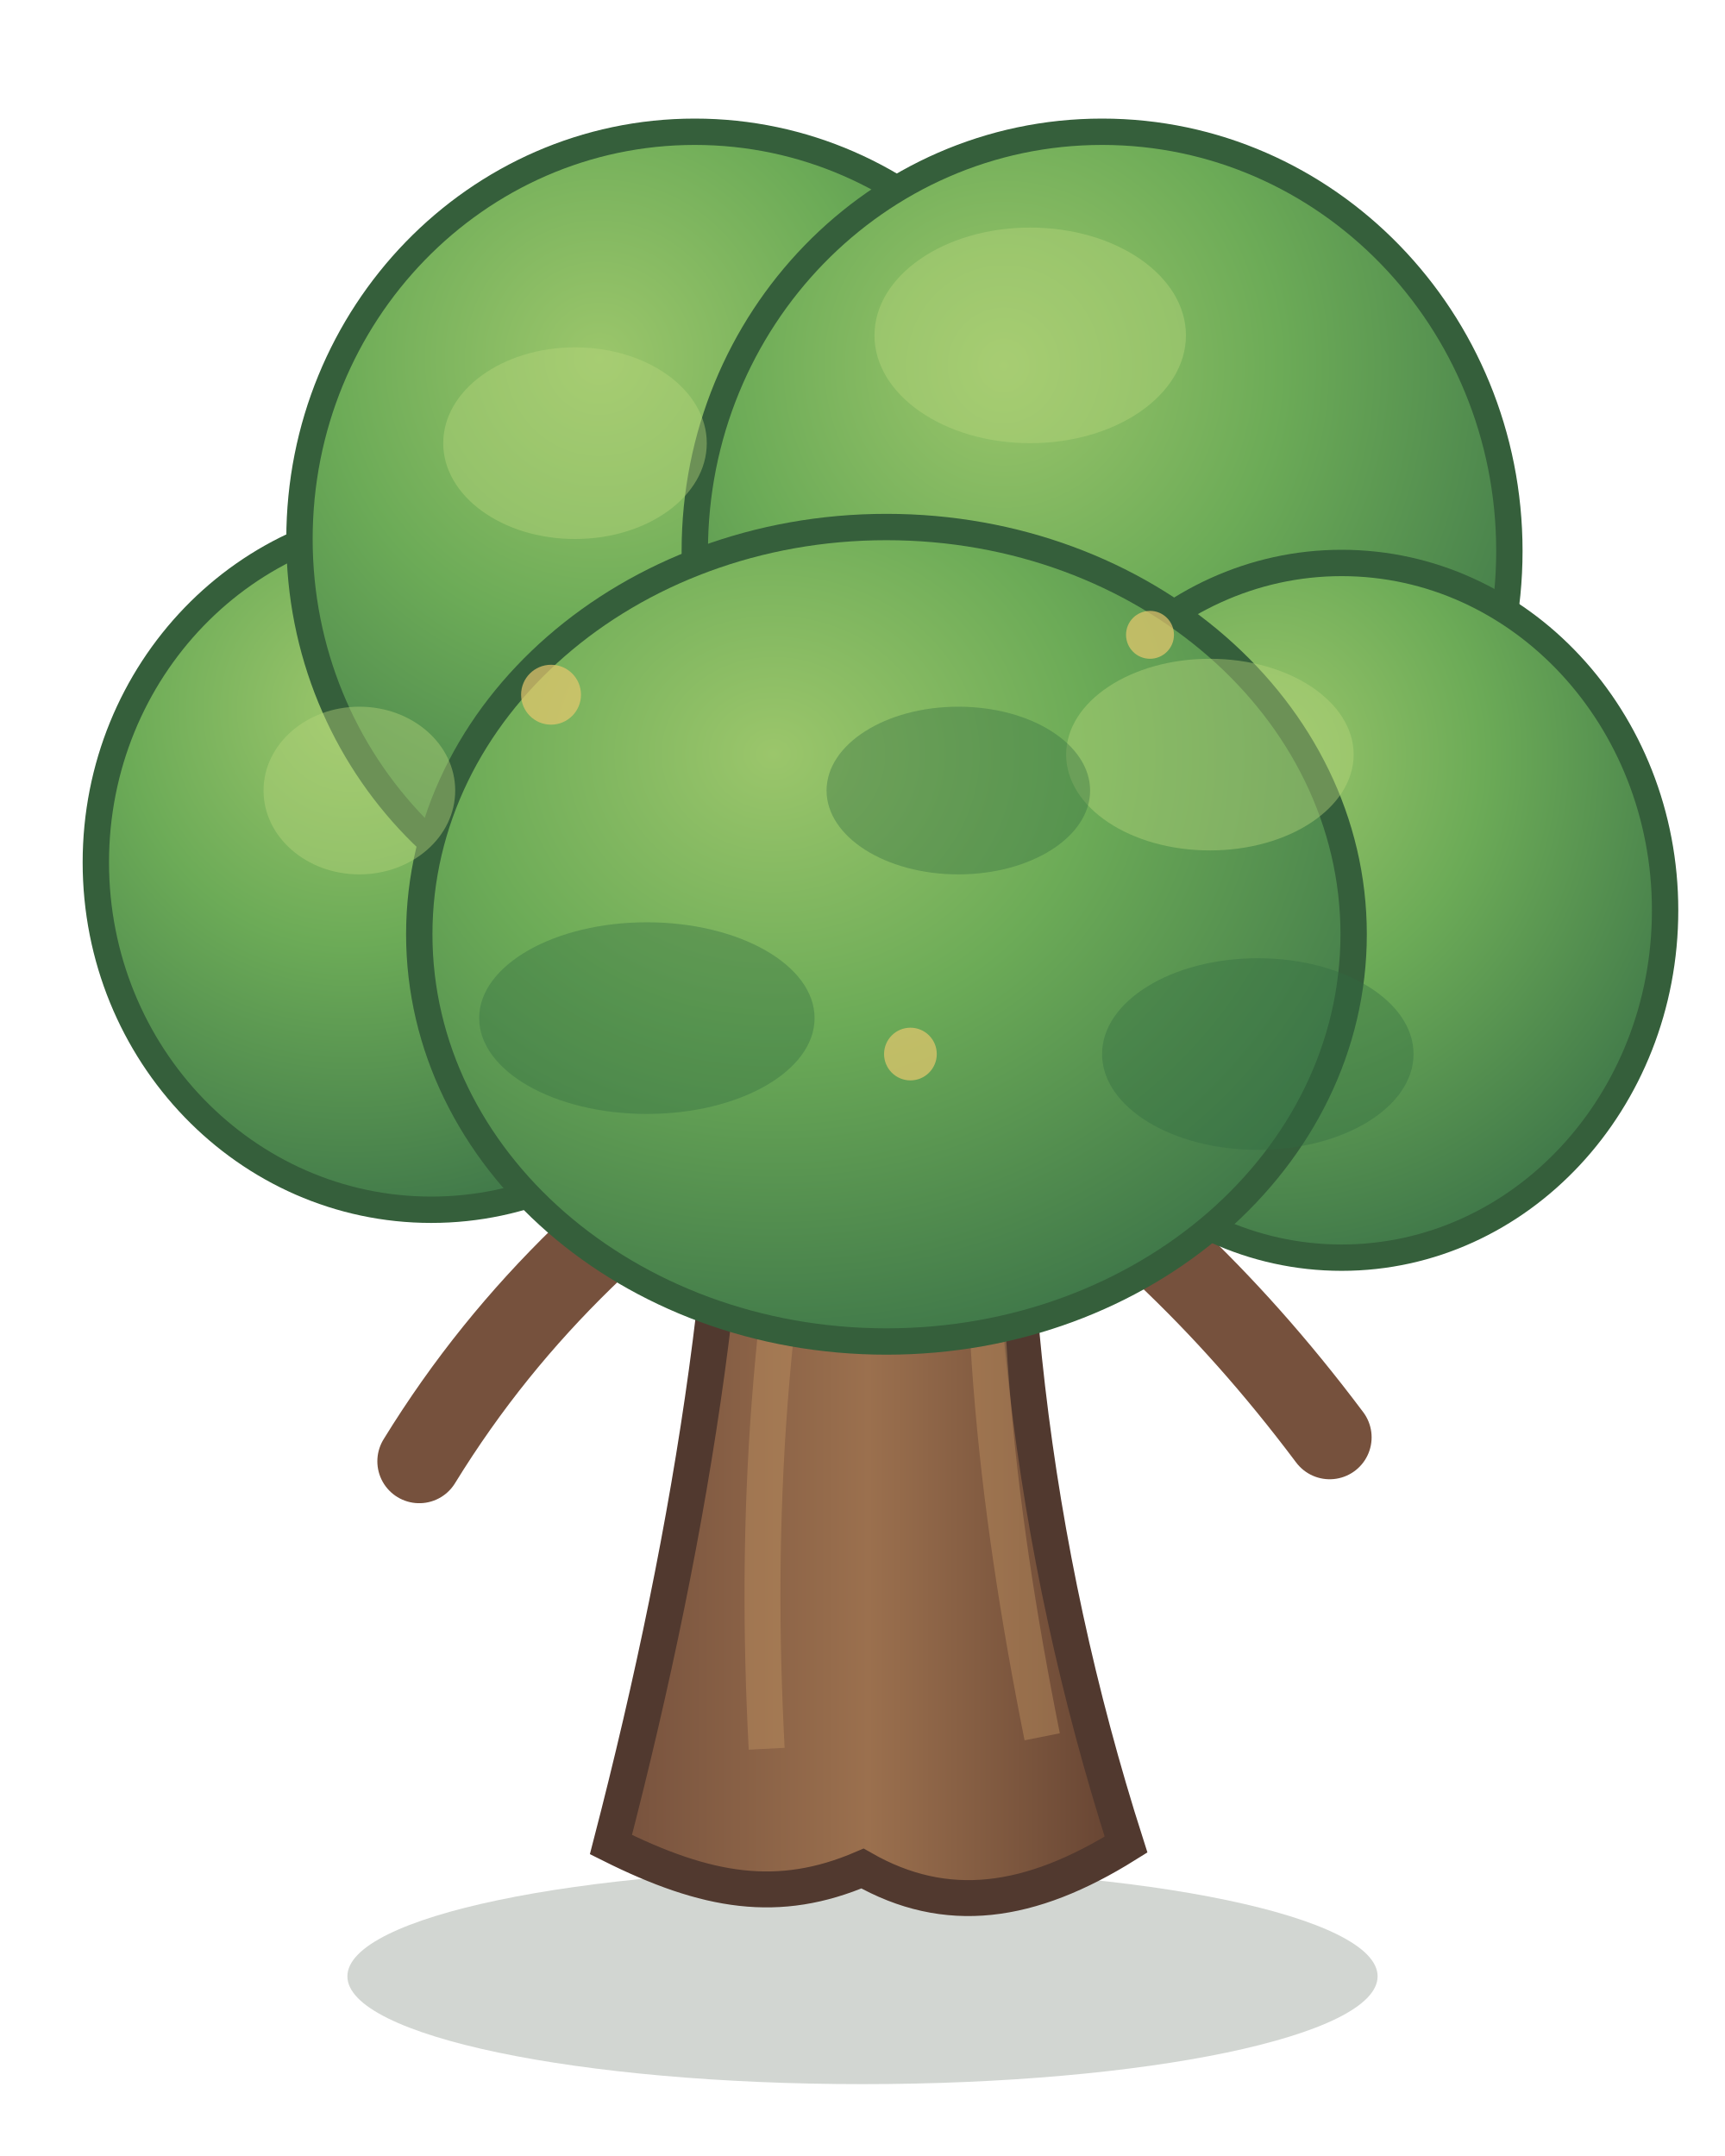
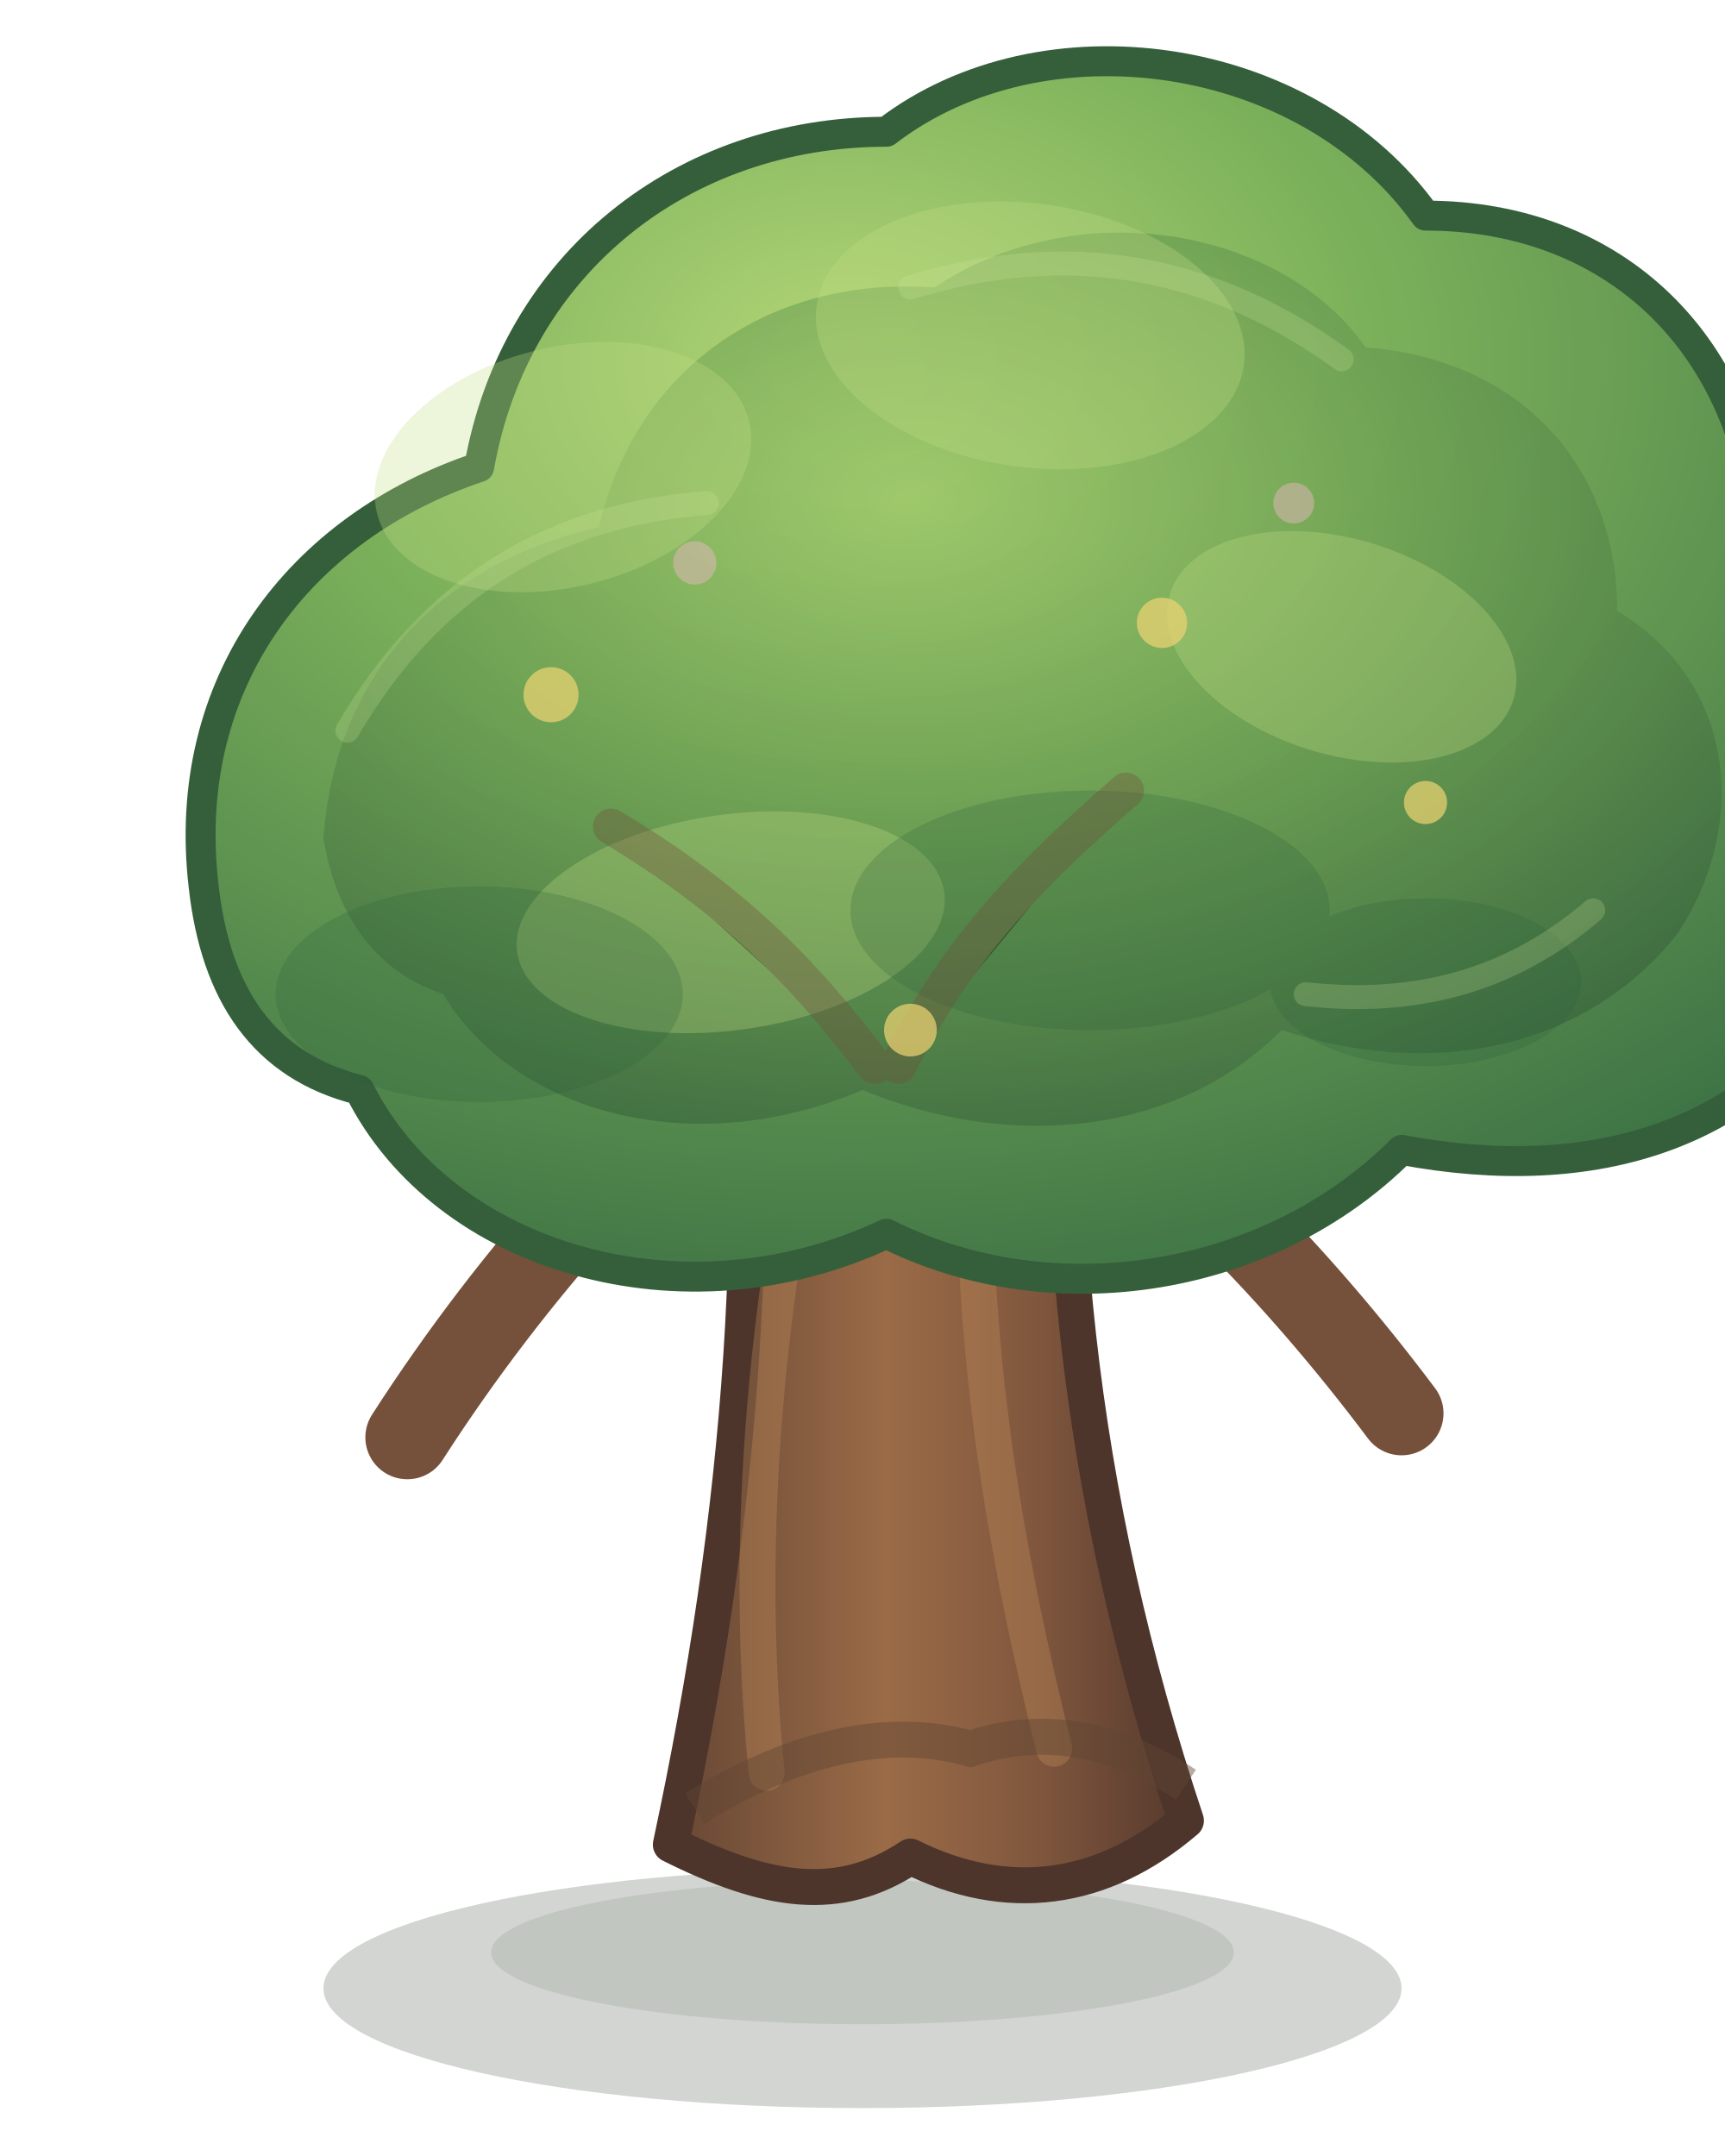
<svg xmlns="http://www.w3.org/2000/svg" width="144" height="180" viewBox="0 0 144 180">
  <defs>
    <linearGradient id="tr" x1="0" y1="0" x2="1" y2="0">
-       <stop stop-color="#76513d" />
-       <stop offset=".5" stop-color="#9b704e" />
-       <stop offset="1" stop-color="#654332" />
+       <stop stop-color="#674735" />
+       <stop offset=".42" stop-color="#9b6b47" />
+       <stop offset=".72" stop-color="#7f563d" />
+       <stop offset="1" stop-color="#56392d" />
    </linearGradient>
-     <radialGradient id="leaf" cx=".38" cy=".28" r=".75">
-       <stop stop-color="#9bc66b" />
-       <stop offset=".45" stop-color="#6cab57" />
-       <stop offset="1" stop-color="#3f7749" />
+     <radialGradient id="l1" cx=".38" cy=".25" r=".78">
+       <stop stop-color="#b3d577" />
+       <stop offset=".38" stop-color="#7db25b" />
+       <stop offset="1" stop-color="#3f7446" />
+     </radialGradient>
+     <radialGradient id="l2" cx=".42" cy=".30" r=".82">
+       <stop stop-color="#9ec96b" />
+       <stop offset=".48" stop-color="#689b51" />
+       <stop offset="1" stop-color="#345f3c" />
    </radialGradient>
  </defs>
-   <ellipse cx="72" cy="165" rx="43" ry="9" fill="#20331f" opacity=".20" />
-   <path d="M61 78c1 23-3 49-10 76 8 4 14 5 21 2 7 4 14 3 22-2-8-25-11-51-9-77z" fill="url(#tr)" stroke="#51392f" stroke-width="3" />
-   <path d="M66 91c-13 9-23 18-31 31M83 93c10 7 19 15 28 27" stroke="#76513d" stroke-width="7" stroke-linecap="round" />
-   <path d="M69 86c-5 22-6 41-5 60M83 87c-2 19 0 38 4 58" stroke="#c29462" stroke-width="3" opacity=".42" fill="none" />
-   <g fill="url(#leaf)" stroke="#355f3b" stroke-width="2.2">
-     <ellipse cx="36" cy="72" rx="28" ry="29" />
-     <ellipse cx="58" cy="45" rx="33" ry="34" />
-     <ellipse cx="92" cy="46" rx="34" ry="35" />
-     <ellipse cx="112" cy="76" rx="27" ry="29" />
-     <ellipse cx="74" cy="78" rx="39" ry="34" />
+   <ellipse cx="72" cy="166" rx="45" ry="10" fill="#1d2e1c" opacity=".20" />
+   <ellipse cx="72" cy="163" rx="31" ry="6" fill="#45603b" opacity=".12" />
+   <path d="M61 74c3 26 1 52-5 80 8 4 14 5 20 1 8 4 16 3 23-3-9-27-12-54-9-81z" fill="url(#tr)" stroke="#4d352b" stroke-width="3" stroke-linejoin="round" />
+   <path d="M66 84c-12 10-23 22-32 36M87 88c11 8 21 18 30 30" fill="none" stroke="#75503a" stroke-width="7" stroke-linecap="round" />
+   <path d="M69 86c-5 21-7 42-5 62M82 84c-2 22 1 42 6 62" fill="none" stroke="#c08b59" stroke-width="3" opacity=".36" stroke-linecap="round" />
+   <path d="M58 151c8-5 16-7 23-5 6-2 12-1 18 3" stroke="#5f4534" stroke-width="3" opacity=".45" fill="none" />
+   <path d="M17 74c-2-17 8-30 23-35 3-17 17-28 34-28 13-10 35-7 45 7 16 0 27 11 28 27 12 8 15 24 8 36-8 14-22 18-38 15-11 11-29 14-43 7-17 8-37 2-44-12-8-2-12-8-13-17z" fill="url(#l1)" stroke="#355f3a" stroke-width="2.5" stroke-linejoin="round" />
+   <path d="M27 70c1-14 10-23 23-26 3-13 14-21 28-20 12-8 29-5 36 5 13 1 21 10 21 22 10 6 11 18 5 27-8 10-21 12-33 8-9 9-23 10-35 5-14 6-29 2-35-8-6-2-9-7-10-13z" fill="url(#l2)" opacity=".82" />
+   <g fill="#c4dc83" opacity=".30">
+     <ellipse cx="47" cy="39" rx="16" ry="10" transform="rotate(-14 47 39)" />
+     <ellipse cx="86" cy="28" rx="18" ry="11" transform="rotate(8 86 28)" />
+     <ellipse cx="112" cy="54" rx="15" ry="9" transform="rotate(17 112 54)" />
+     <ellipse cx="61" cy="77" rx="18" ry="9" transform="rotate(-8 61 77)" />
  </g>
-   <g fill="#b7d77b" opacity=".42">
-     <ellipse cx="48" cy="37" rx="11" ry="8" />
-     <ellipse cx="86" cy="28" rx="13" ry="9" />
-     <ellipse cx="30" cy="66" rx="8" ry="7" />
-     <ellipse cx="101" cy="63" rx="12" ry="8" />
+   <g fill="#285f3b" opacity=".24">
+     <ellipse cx="40" cy="83" rx="17" ry="9" />
+     <ellipse cx="91" cy="76" rx="20" ry="10" />
+     <ellipse cx="119" cy="82" rx="13" ry="7" />
  </g>
-   <g fill="#2f6941" opacity=".36">
-     <ellipse cx="54" cy="85" rx="14" ry="8" />
-     <ellipse cx="105" cy="88" rx="13" ry="8" />
-     <ellipse cx="80" cy="66" rx="11" ry="7" />
+   <path d="M51 69c10 6 16 12 22 20M94 66c-8 7-14 13-19 23" stroke="#6f4d39" stroke-width="3" opacity=".35" stroke-linecap="round" />
+   <g fill="#ecd372" opacity=".72">
+     <circle cx="46" cy="58" r="2.3" />
+     <circle cx="97" cy="52" r="2.1" />
+     <circle cx="76" cy="86" r="2.2" />
+     <circle cx="119" cy="67" r="1.8" />
  </g>
-   <g fill="#e7c86e" opacity=".7">
-     <circle cx="46" cy="58" r="2.5" />
-     <circle cx="96" cy="53" r="2" />
-     <circle cx="76" cy="88" r="2.2" />
+   <g fill="#f0b9c8" opacity=".45">
+     <circle cx="58" cy="47" r="1.8" />
+     <circle cx="108" cy="42" r="1.7" />
  </g>
+   <path d="M29 61c7-12 17-18 30-19M76 24c13-4 25-2 36 6M109 83c9 1 17-1 24-7" fill="none" stroke="#d2e69c" stroke-width="2" opacity=".22" stroke-linecap="round" />
</svg>
